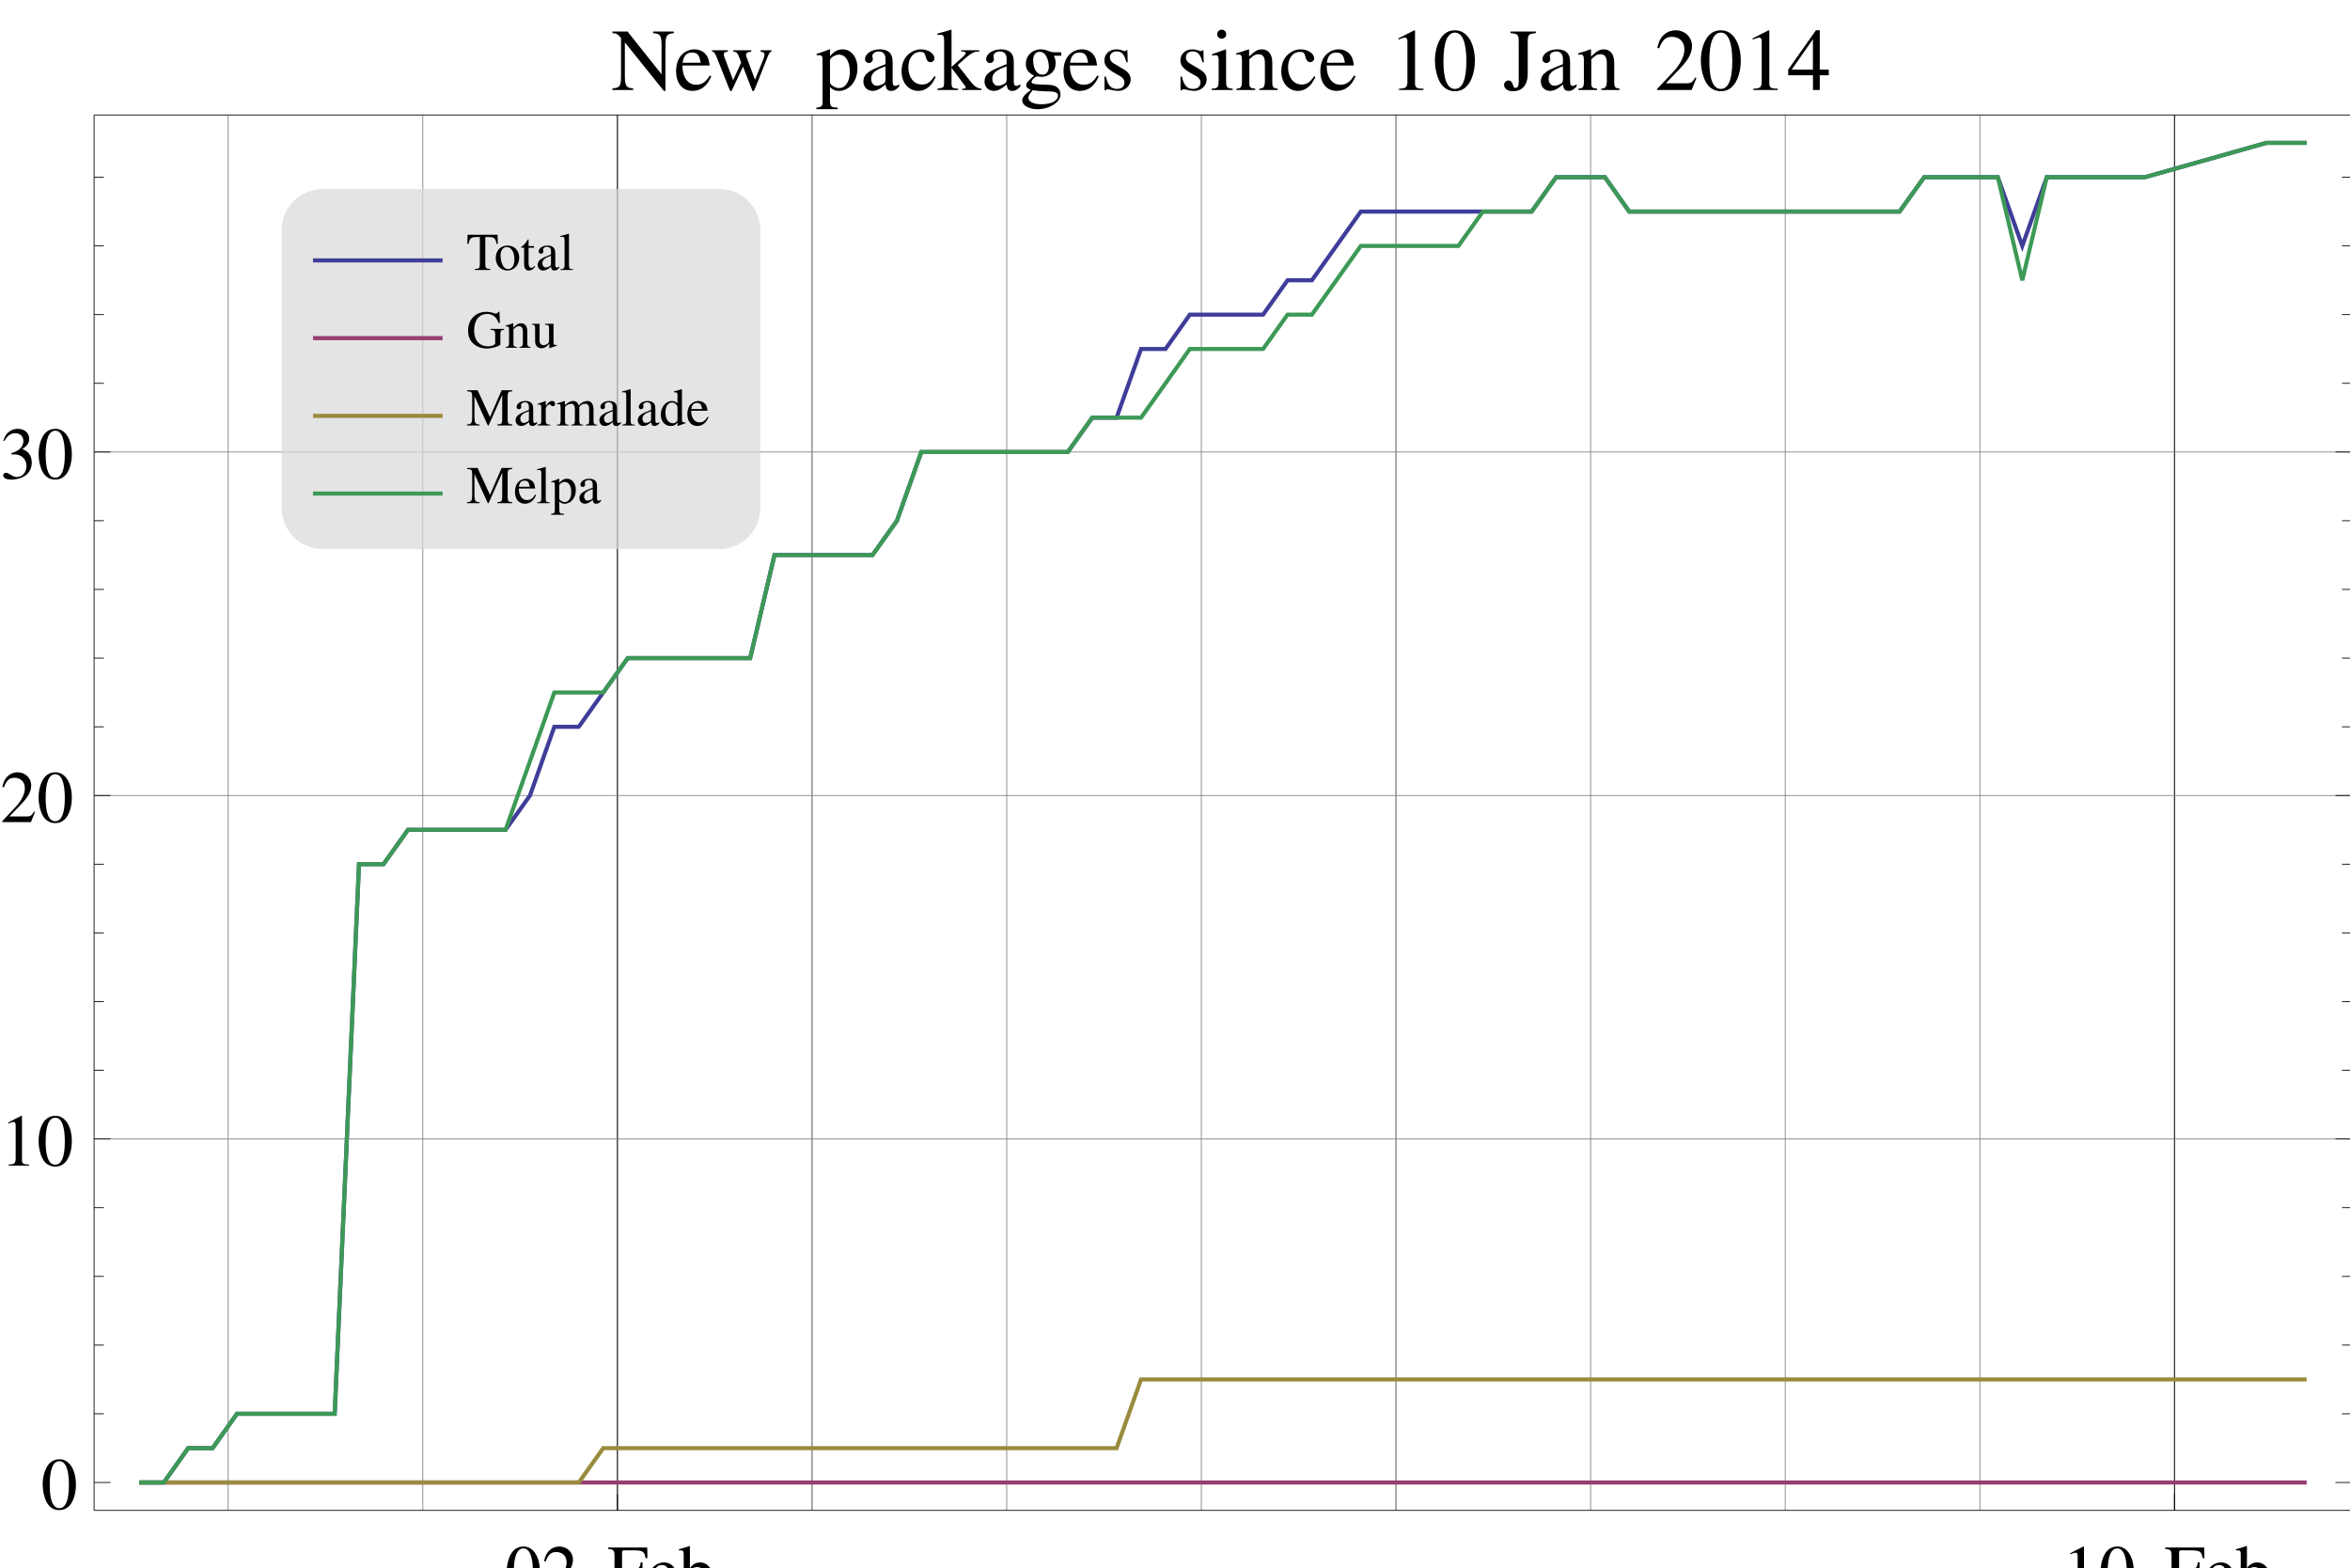
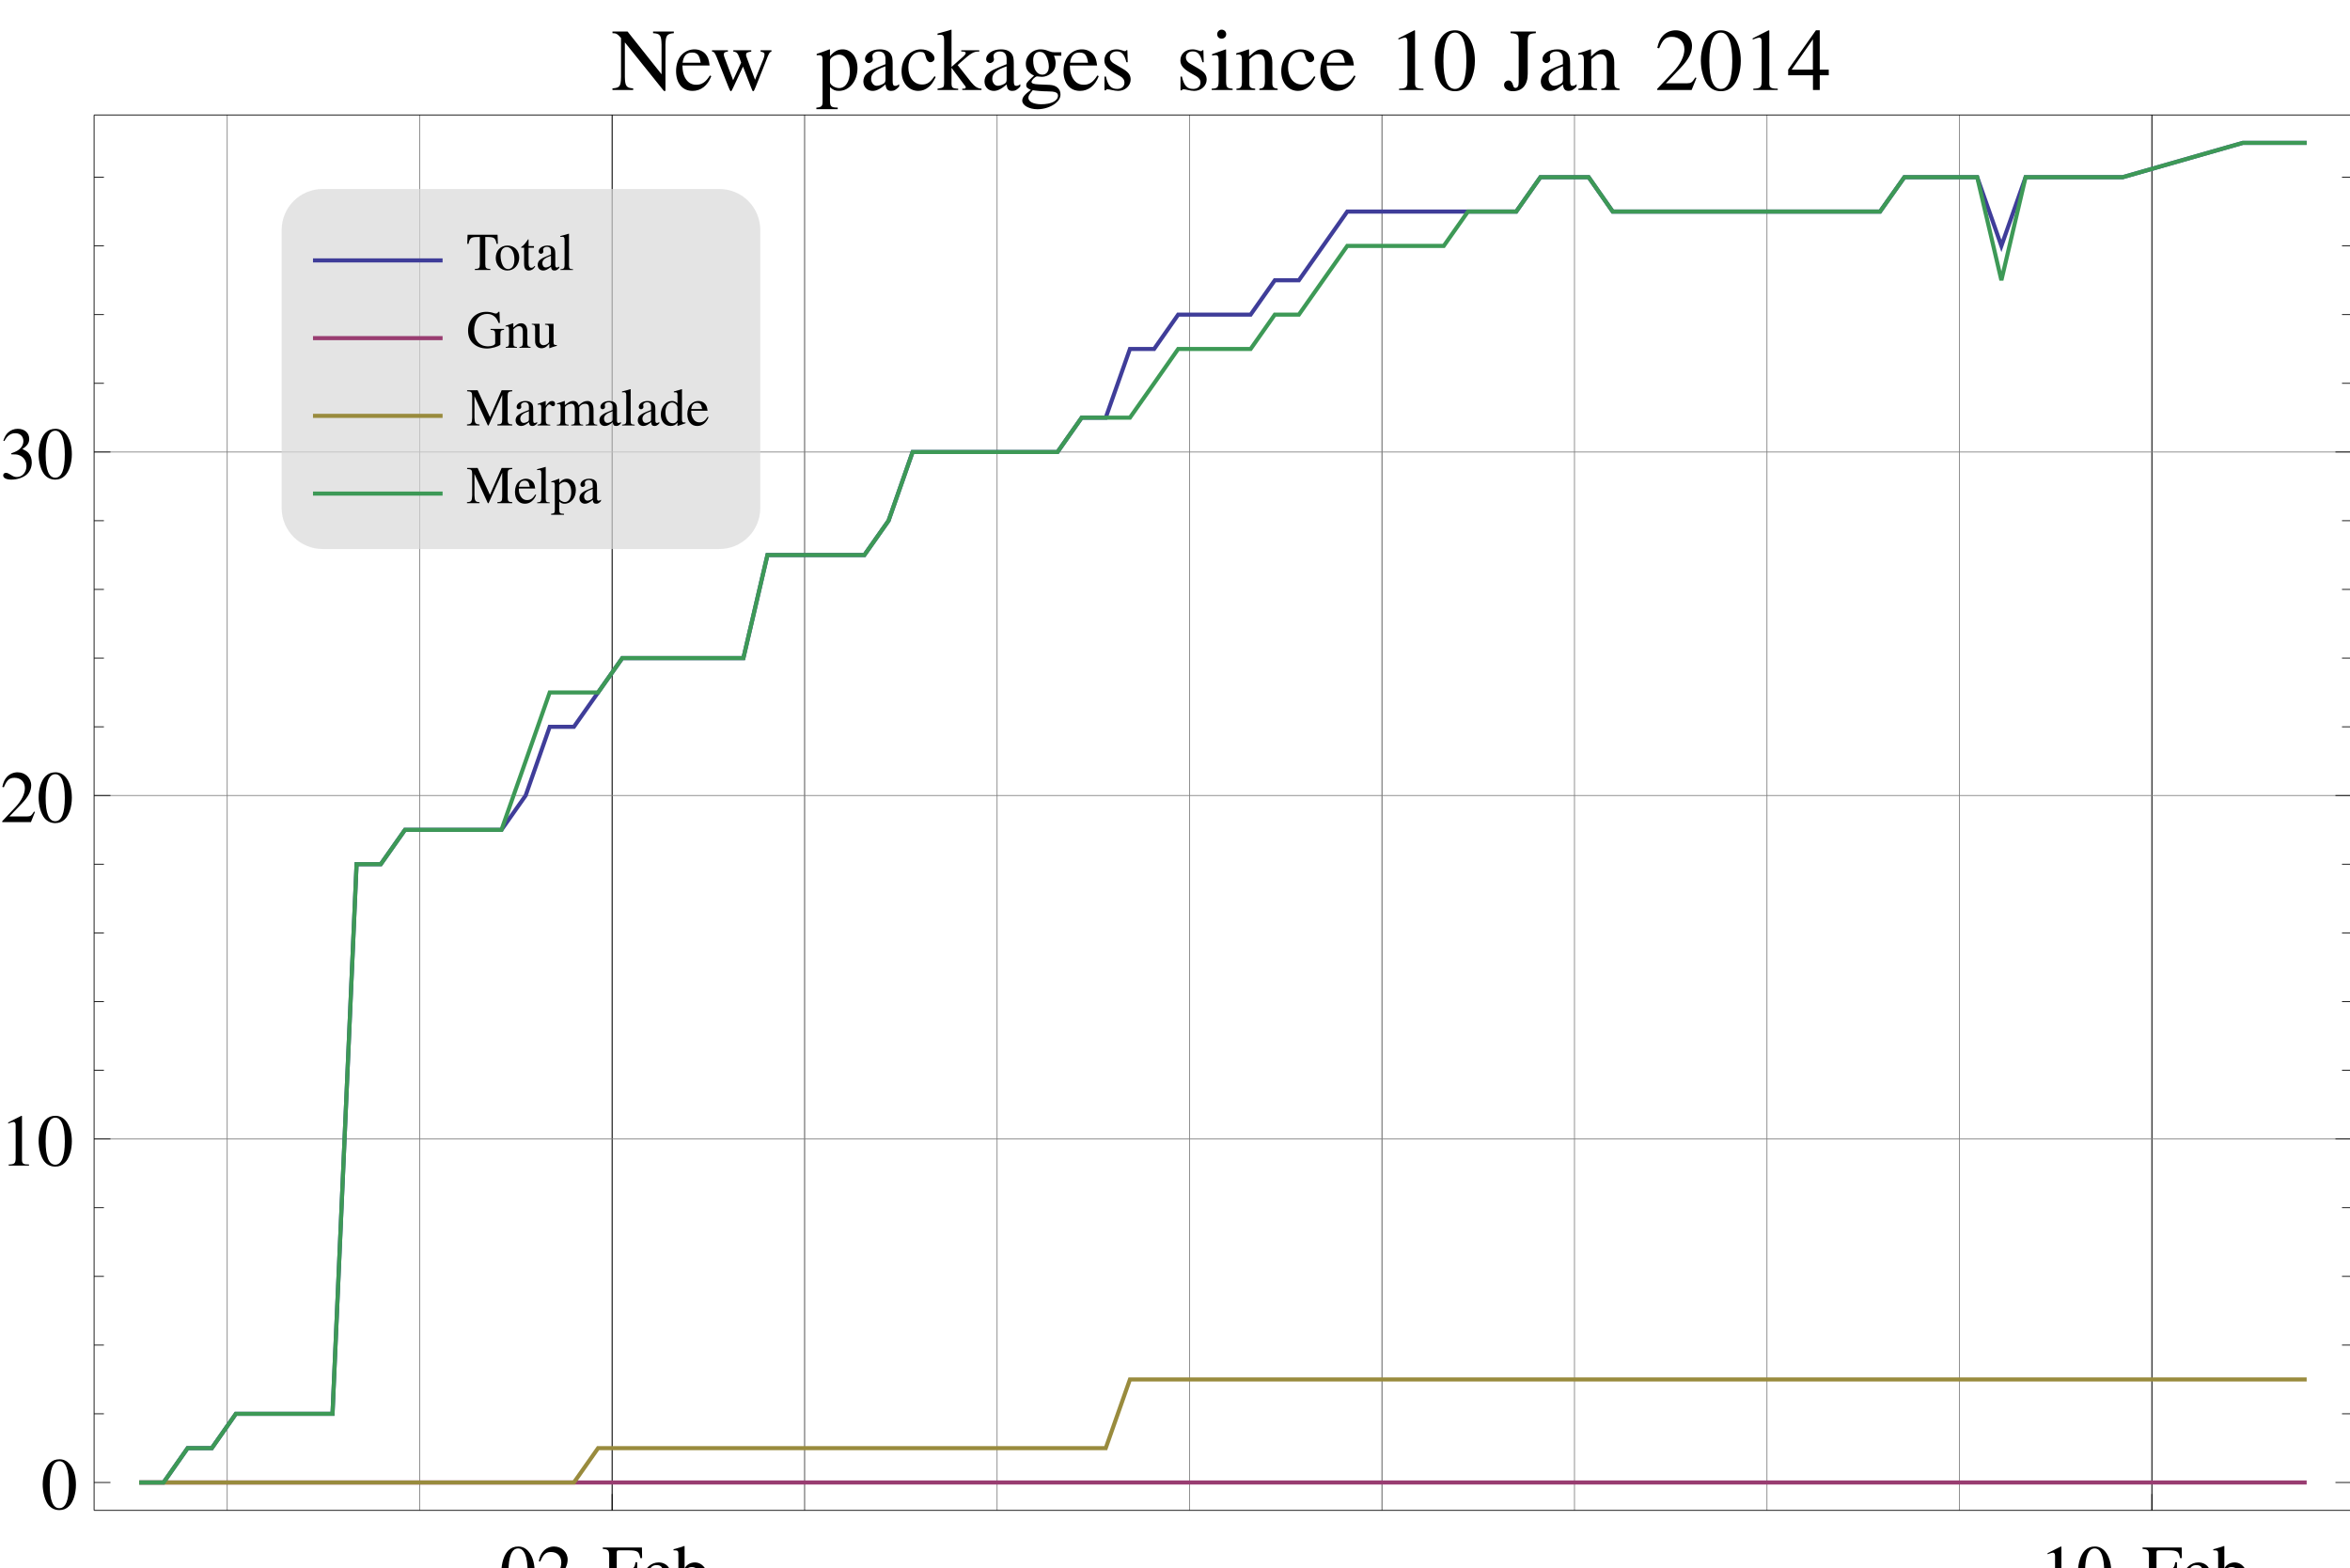
<svg xmlns="http://www.w3.org/2000/svg" version="1.1">
  <g transform="translate(-0, -0)">
    <g transform="matrix(1, 0, 0, 1, 0, 0)" clip-path="url(#cp1)">
      <clipPath id="cp1">
        <polygon points="23,28 23,370 575,370 575,28 " />
      </clipPath>
-       <polyline fill="none" stroke-opacity="1" stroke-width="0.2px" stroke="rgb(50.001%,50.001%,50.001%)" points="55.778,369.193 55.778,28.1 " />
+       <polyline fill="none" stroke-opacity="1" stroke-width="0.2px" stroke="rgb(50.001%,50.001%,50.001%)" points="55.537,369.193 55.537,28.1 " />
    </g>
    <g transform="matrix(1, 0, 0, 1, 0, 0)" clip-path="url(#cp2)">
      <clipPath id="cp2">
        <polygon points="23,28 23,370 575,370 575,28 " />
      </clipPath>
-       <polyline fill="none" stroke-opacity="1" stroke-width="0.2px" stroke="rgb(50.001%,50.001%,50.001%)" points="103.355,369.193 103.355,28.1 " />
+       <polyline fill="none" stroke-opacity="1" stroke-width="0.2px" stroke="rgb(50.001%,50.001%,50.001%)" points="102.586,369.193 102.586,28.1 " />
    </g>
    <g transform="matrix(1, 0, 0, 1, 0, 0)" clip-path="url(#cp3)">
      <clipPath id="cp3">
        <polygon points="23,28 23,370 575,370 575,28 " />
      </clipPath>
-       <polyline fill="none" stroke-opacity="1" stroke-width="0.2px" stroke="rgb(50.001%,50.001%,50.001%)" points="150.932,369.193 150.932,28.1 " />
+       <polyline fill="none" stroke-opacity="1" stroke-width="0.2px" stroke="rgb(50.001%,50.001%,50.001%)" points="149.635,369.193 149.635,28.1 " />
    </g>
    <g transform="matrix(1, 0, 0, 1, 0, 0)" clip-path="url(#cp4)">
      <clipPath id="cp4">
        <polygon points="23,28 23,370 575,370 575,28 " />
      </clipPath>
-       <polyline fill="none" stroke-opacity="1" stroke-width="0.2px" stroke="rgb(50.001%,50.001%,50.001%)" points="198.509,369.193 198.509,28.1 " />
+       <polyline fill="none" stroke-opacity="1" stroke-width="0.2px" stroke="rgb(50.001%,50.001%,50.001%)" points="196.684,369.193 196.684,28.1 " />
    </g>
    <g transform="matrix(1, 0, 0, 1, 0, 0)" clip-path="url(#cp5)">
      <clipPath id="cp5">
        <polygon points="23,28 23,370 575,370 575,28 " />
      </clipPath>
-       <polyline fill="none" stroke-opacity="1" stroke-width="0.2px" stroke="rgb(50.001%,50.001%,50.001%)" points="198.509,369.193 198.509,28.1 " />
+       <polyline fill="none" stroke-opacity="1" stroke-width="0.2px" stroke="rgb(50.001%,50.001%,50.001%)" points="196.684,369.193 196.684,28.1 " />
    </g>
    <g transform="matrix(1, 0, 0, 1, 0, 0)" clip-path="url(#cp6)">
      <clipPath id="cp6">
        <polygon points="23,28 23,370 575,370 575,28 " />
      </clipPath>
-       <polyline fill="none" stroke-opacity="1" stroke-width="0.2px" stroke="rgb(50.001%,50.001%,50.001%)" points="246.087,369.193 246.087,28.1 " />
+       <polyline fill="none" stroke-opacity="1" stroke-width="0.2px" stroke="rgb(50.001%,50.001%,50.001%)" points="243.733,369.193 243.733,28.1 " />
    </g>
    <g transform="matrix(1, 0, 0, 1, 0, 0)" clip-path="url(#cp7)">
      <clipPath id="cp7">
        <polygon points="23,28 23,370 575,370 575,28 " />
      </clipPath>
-       <polyline fill="none" stroke-opacity="1" stroke-width="0.2px" stroke="rgb(50.001%,50.001%,50.001%)" points="293.664,369.193 293.664,28.1 " />
+       <polyline fill="none" stroke-opacity="1" stroke-width="0.2px" stroke="rgb(50.001%,50.001%,50.001%)" points="290.782,369.193 290.782,28.1 " />
    </g>
    <g transform="matrix(1, 0, 0, 1, 0, 0)" clip-path="url(#cp8)">
      <clipPath id="cp8">
        <polygon points="23,28 23,370 575,370 575,28 " />
      </clipPath>
-       <polyline fill="none" stroke-opacity="1" stroke-width="0.2px" stroke="rgb(50.001%,50.001%,50.001%)" points="341.241,369.193 341.241,28.1 " />
+       <polyline fill="none" stroke-opacity="1" stroke-width="0.2px" stroke="rgb(50.001%,50.001%,50.001%)" points="337.831,369.193 337.831,28.1 " />
    </g>
    <g transform="matrix(1, 0, 0, 1, 0, 0)" clip-path="url(#cp9)">
      <clipPath id="cp9">
        <polygon points="23,28 23,370 575,370 575,28 " />
      </clipPath>
-       <polyline fill="none" stroke-opacity="1" stroke-width="0.2px" stroke="rgb(50.001%,50.001%,50.001%)" points="341.241,369.193 341.241,28.1 " />
+       <polyline fill="none" stroke-opacity="1" stroke-width="0.2px" stroke="rgb(50.001%,50.001%,50.001%)" points="337.831,369.193 337.831,28.1 " />
    </g>
    <g transform="matrix(1, 0, 0, 1, 0, 0)" clip-path="url(#cp10)">
      <clipPath id="cp10">
        <polygon points="23,28 23,370 575,370 575,28 " />
      </clipPath>
-       <polyline fill="none" stroke-opacity="1" stroke-width="0.2px" stroke="rgb(50.001%,50.001%,50.001%)" points="388.818,369.193 388.818,28.1 " />
+       <polyline fill="none" stroke-opacity="1" stroke-width="0.2px" stroke="rgb(50.001%,50.001%,50.001%)" points="384.88,369.193 384.88,28.1 " />
    </g>
    <g transform="matrix(1, 0, 0, 1, 0, 0)" clip-path="url(#cp11)">
      <clipPath id="cp11">
        <polygon points="23,28 23,370 575,370 575,28 " />
      </clipPath>
-       <polyline fill="none" stroke-opacity="1" stroke-width="0.2px" stroke="rgb(50.001%,50.001%,50.001%)" points="436.395,369.193 436.395,28.1 " />
+       <polyline fill="none" stroke-opacity="1" stroke-width="0.2px" stroke="rgb(50.001%,50.001%,50.001%)" points="431.929,369.193 431.929,28.1 " />
    </g>
    <g transform="matrix(1, 0, 0, 1, 0, 0)" clip-path="url(#cp12)">
      <clipPath id="cp12">
        <polygon points="23,28 23,370 575,370 575,28 " />
      </clipPath>
-       <polyline fill="none" stroke-opacity="1" stroke-width="0.2px" stroke="rgb(50.001%,50.001%,50.001%)" points="483.972,369.193 483.972,28.1 " />
+       <polyline fill="none" stroke-opacity="1" stroke-width="0.2px" stroke="rgb(50.001%,50.001%,50.001%)" points="478.978,369.193 478.978,28.1 " />
    </g>
    <g transform="matrix(1, 0, 0, 1, 0, 0)" clip-path="url(#cp13)">
      <clipPath id="cp13">
        <polygon points="23,28 23,370 575,370 575,28 " />
      </clipPath>
-       <polyline fill="none" stroke-opacity="1" stroke-width="0.2px" stroke="rgb(50.001%,50.001%,50.001%)" points="531.549,369.193 531.549,28.1 " />
+       <polyline fill="none" stroke-opacity="1" stroke-width="0.2px" stroke="rgb(50.001%,50.001%,50.001%)" points="526.027,369.193 526.027,28.1 " />
    </g>
    <g transform="matrix(1, 0, 0, 1, 0, 0)" clip-path="url(#cp14)">
      <clipPath id="cp14">
        <polygon points="23,28 23,370 575,370 575,28 " />
      </clipPath>
-       <polyline fill="none" stroke-opacity="1" stroke-width="0.2px" stroke="rgb(0%,0%,0%)" points="150.932,369.193 150.932,28.1 " />
+       <polyline fill="none" stroke-opacity="1" stroke-width="0.2px" stroke="rgb(0%,0%,0%)" points="149.635,369.193 149.635,28.1 " />
    </g>
    <g transform="matrix(1, 0, 0, 1, 0, 0)" clip-path="url(#cp15)">
      <clipPath id="cp15">
        <polygon points="23,28 23,370 575,370 575,28 " />
      </clipPath>
-       <polyline fill="none" stroke-opacity="1" stroke-width="0.2px" stroke="rgb(0%,0%,0%)" points="531.549,369.193 531.549,28.1 " />
+       <polyline fill="none" stroke-opacity="1" stroke-width="0.2px" stroke="rgb(0%,0%,0%)" points="526.027,369.193 526.027,28.1 " />
    </g>
    <g transform="matrix(1, 0, 0, 1, 0, 0)" clip-path="url(#cp16)">
      <clipPath id="cp16">
        <polygon points="23,28 23,370 575,370 575,28 " />
      </clipPath>
      <polyline fill="none" stroke-opacity="1" stroke-width="0.2px" stroke="rgb(50.001%,50.001%,50.001%)" points="23,278.41 574.9,278.41 " />
    </g>
    <g transform="matrix(1, 0, 0, 1, 0, 0)" clip-path="url(#cp17)">
      <clipPath id="cp17">
        <polygon points="23,28 23,370 575,370 575,28 " />
      </clipPath>
      <polyline fill="none" stroke-opacity="1" stroke-width="0.2px" stroke="rgb(50.001%,50.001%,50.001%)" points="23,194.448 574.9,194.448 " />
    </g>
    <g transform="matrix(1, 0, 0, 1, 0, 0)" clip-path="url(#cp18)">
      <clipPath id="cp18">
        <polygon points="23,28 23,370 575,370 575,28 " />
      </clipPath>
      <polyline fill="none" stroke-opacity="1" stroke-width="0.2px" stroke="rgb(50.001%,50.001%,50.001%)" points="23,110.487 574.9,110.487 " />
    </g>
    <g transform="matrix(1, 0, 0, 1, 0, 0)" clip-path="url(#cp19)">
      <clipPath id="cp19">
        <polygon points="23,28 23,370 575,370 575,28 " />
      </clipPath>
-       <polyline fill="none" stroke-opacity="1" stroke-width="1px" stroke="rgb(24.72%,23.999%,60%)" points="34.038,362.371 40.051,362.371 45.998,353.975 51.978,353.975 57.926,345.579 63.906,345.579 69.886,345.579 75.833,345.579 81.813,345.579 87.76,211.241 93.741,211.241 99.721,202.845 105.668,202.845 111.648,202.845 117.628,202.845 123.575,202.845 129.556,194.448 135.503,177.656 141.483,177.656 147.463,169.26 153.443,160.864 159.424,160.864 165.47,160.864 171.417,160.864 177.397,160.864 183.377,160.864 189.324,135.675 195.371,135.675 201.351,135.675 207.298,135.675 213.278,135.675 219.258,127.279 225.205,110.487 231.186,110.487 237.133,110.487 243.113,110.487 249.093,110.487 255.04,110.487 261.02,110.487 267.001,102.091 272.948,102.091 278.928,85.299 284.908,85.299 290.855,76.903 296.835,76.903 302.783,76.903 308.763,76.903 314.743,68.506 320.69,68.506 326.67,60.11 332.65,51.714 338.598,51.714 344.578,51.714 350.525,51.714 356.505,51.714 362.485,51.714 368.432,51.714 374.413,51.714 380.393,43.318 386.34,43.318 392.32,43.318 398.267,51.714 404.247,51.714 410.228,51.714 416.175,51.714 422.221,51.714 428.267,51.714 434.28,51.714 440.327,51.714 446.307,51.714 452.353,51.714 458.333,51.714 464.347,51.714 470.36,43.318 476.373,43.318 482.386,43.318 488.366,43.318 494.347,60.11 500.327,43.318 506.307,43.318 512.32,43.318 518.333,43.318 524.314,43.318 554.016,34.922 557.816,34.922 563.862,34.922 " />
-       <polyline fill="none" stroke-opacity="1" stroke-width="1px" stroke="rgb(60%,23.999%,44.289%)" points="34.038,362.371 40.051,362.371 45.998,362.371 51.978,362.371 57.926,362.371 63.906,362.371 69.886,362.371 75.833,362.371 81.813,362.371 87.76,362.371 93.741,362.371 99.721,362.371 105.668,362.371 111.648,362.371 117.628,362.371 123.575,362.371 129.556,362.371 135.503,362.371 141.483,362.371 147.463,362.371 153.443,362.371 159.424,362.371 165.47,362.371 171.417,362.371 177.397,362.371 183.377,362.371 189.324,362.371 195.371,362.371 201.351,362.371 207.298,362.371 213.278,362.371 219.258,362.371 225.205,362.371 231.186,362.371 237.133,362.371 243.113,362.371 249.093,362.371 255.04,362.371 261.02,362.371 267.001,362.371 272.948,362.371 278.928,362.371 284.908,362.371 290.855,362.371 296.835,362.371 302.783,362.371 308.763,362.371 314.743,362.371 320.69,362.371 326.67,362.371 332.65,362.371 338.598,362.371 344.578,362.371 350.525,362.371 356.505,362.371 362.485,362.371 368.432,362.371 374.413,362.371 380.393,362.371 386.34,362.371 392.32,362.371 398.267,362.371 404.247,362.371 410.228,362.371 416.175,362.371 422.221,362.371 428.267,362.371 434.28,362.371 440.327,362.371 446.307,362.371 452.353,362.371 458.333,362.371 464.347,362.371 470.36,362.371 476.373,362.371 482.386,362.371 488.366,362.371 494.347,362.371 500.327,362.371 506.307,362.371 512.32,362.371 518.333,362.371 524.314,362.371 554.016,362.371 557.816,362.371 563.862,362.371 " />
-       <polyline fill="none" stroke-opacity="1" stroke-width="1px" stroke="rgb(60%,54.702%,23.999%)" points="34.038,362.371 40.051,362.371 45.998,362.371 51.978,362.371 57.926,362.371 63.906,362.371 69.886,362.371 75.833,362.371 81.813,362.371 87.76,362.371 93.741,362.371 99.721,362.371 105.668,362.371 111.648,362.371 117.628,362.371 123.575,362.371 129.556,362.371 135.503,362.371 141.483,362.371 147.463,353.975 153.443,353.975 159.424,353.975 165.47,353.975 171.417,353.975 177.397,353.975 183.377,353.975 189.324,353.975 195.371,353.975 201.351,353.975 207.298,353.975 213.278,353.975 219.258,353.975 225.205,353.975 231.186,353.975 237.133,353.975 243.113,353.975 249.093,353.975 255.04,353.975 261.02,353.975 267.001,353.975 272.948,353.975 278.928,337.183 284.908,337.183 290.855,337.183 296.835,337.183 302.783,337.183 308.763,337.183 314.743,337.183 320.69,337.183 326.67,337.183 332.65,337.183 338.598,337.183 344.578,337.183 350.525,337.183 356.505,337.183 362.485,337.183 368.432,337.183 374.413,337.183 380.393,337.183 386.34,337.183 392.32,337.183 398.267,337.183 404.247,337.183 410.228,337.183 416.175,337.183 422.221,337.183 428.267,337.183 434.28,337.183 440.327,337.183 446.307,337.183 452.353,337.183 458.333,337.183 464.347,337.183 470.36,337.183 476.373,337.183 482.386,337.183 488.366,337.183 494.347,337.183 500.327,337.183 506.307,337.183 512.32,337.183 518.333,337.183 524.314,337.183 554.016,337.183 557.816,337.183 563.862,337.183 " />
-       <polyline fill="none" stroke-opacity="1" stroke-width="1px" stroke="rgb(23.999%,60%,33.692%)" points="34.038,362.371 40.051,362.371 45.998,353.975 51.978,353.975 57.926,345.579 63.906,345.579 69.886,345.579 75.833,345.579 81.813,345.579 87.76,211.241 93.741,211.241 99.721,202.845 105.668,202.845 111.648,202.845 117.628,202.845 123.575,202.845 129.556,186.052 135.503,169.26 141.483,169.26 147.463,169.26 153.443,160.864 159.424,160.864 165.47,160.864 171.417,160.864 177.397,160.864 183.377,160.864 189.324,135.675 195.371,135.675 201.351,135.675 207.298,135.675 213.278,135.675 219.258,127.279 225.205,110.487 231.186,110.487 237.133,110.487 243.113,110.487 249.093,110.487 255.04,110.487 261.02,110.487 267.001,102.091 272.948,102.091 278.928,102.091 284.908,93.695 290.855,85.299 296.835,85.299 302.783,85.299 308.763,85.299 314.743,76.903 320.69,76.903 326.67,68.506 332.65,60.11 338.598,60.11 344.578,60.11 350.525,60.11 356.505,60.11 362.485,51.714 368.432,51.714 374.413,51.714 380.393,43.318 386.34,43.318 392.32,43.318 398.267,51.714 404.247,51.714 410.228,51.714 416.175,51.714 422.221,51.714 428.267,51.714 434.28,51.714 440.327,51.714 446.307,51.714 452.353,51.714 458.333,51.714 464.347,51.714 470.36,43.318 476.373,43.318 482.386,43.318 488.366,43.318 494.347,68.506 500.327,43.318 506.307,43.318 512.32,43.318 518.333,43.318 524.314,43.318 554.016,34.922 557.816,34.922 563.862,34.922 " />
+       <polyline fill="none" stroke-opacity="1" stroke-width="1px" stroke="rgb(24.72%,23.999%,60%)" points="34.038,362.371 39.984,362.371 45.866,353.975 51.779,353.975 57.66,345.579 63.574,345.579 69.488,345.579 75.369,345.579 81.283,345.579 87.164,211.241 93.078,211.241 98.992,202.845 104.873,202.845 110.787,202.845 116.7,202.845 122.582,202.845 128.495,194.448 134.377,177.656 140.29,177.656 146.204,169.26 152.118,160.864 158.032,160.864 164.011,160.864 169.892,160.864 175.806,160.864 181.72,160.864 187.601,135.675 193.58,135.675 199.494,135.675 205.375,135.675 211.289,135.675 217.202,127.279 223.083,110.487 228.997,110.487 234.878,110.487 240.792,110.487 246.706,110.487 252.587,110.487 258.501,110.487 264.415,102.091 270.296,102.091 276.21,85.299 282.123,85.299 288.005,76.903 293.918,76.903 299.799,76.903 305.713,76.903 311.627,68.506 317.508,68.506 323.422,60.11 329.336,51.714 335.217,51.714 341.131,51.714 347.012,51.714 352.926,51.714 358.839,51.714 364.721,51.714 370.634,51.714 376.548,43.318 382.429,43.318 388.343,43.318 394.224,51.714 400.138,51.714 406.052,51.714 411.933,51.714 417.912,51.714 423.891,51.714 429.838,51.714 435.817,51.714 441.731,51.714 447.71,51.714 453.624,51.714 459.57,51.714 465.517,43.318 471.463,43.318 477.409,43.318 483.323,43.318 489.237,60.11 495.151,43.318 501.065,43.318 507.011,43.318 512.958,43.318 518.871,43.318 548.244,34.922 552.002,34.922 557.981,34.922 563.862,34.922 " />
+       <polyline fill="none" stroke-opacity="1" stroke-width="1px" stroke="rgb(60%,23.999%,44.289%)" points="34.038,362.371 39.984,362.371 45.866,362.371 51.779,362.371 57.66,362.371 63.574,362.371 69.488,362.371 75.369,362.371 81.283,362.371 87.164,362.371 93.078,362.371 98.992,362.371 104.873,362.371 110.787,362.371 116.7,362.371 122.582,362.371 128.495,362.371 134.377,362.371 140.29,362.371 146.204,362.371 152.118,362.371 158.032,362.371 164.011,362.371 169.892,362.371 175.806,362.371 181.72,362.371 187.601,362.371 193.58,362.371 199.494,362.371 205.375,362.371 211.289,362.371 217.202,362.371 223.083,362.371 228.997,362.371 234.878,362.371 240.792,362.371 246.706,362.371 252.587,362.371 258.501,362.371 264.415,362.371 270.296,362.371 276.21,362.371 282.123,362.371 288.005,362.371 293.918,362.371 299.799,362.371 305.713,362.371 311.627,362.371 317.508,362.371 323.422,362.371 329.336,362.371 335.217,362.371 341.131,362.371 347.012,362.371 352.926,362.371 358.839,362.371 364.721,362.371 370.634,362.371 376.548,362.371 382.429,362.371 388.343,362.371 394.224,362.371 400.138,362.371 406.052,362.371 411.933,362.371 417.912,362.371 423.891,362.371 429.838,362.371 435.817,362.371 441.731,362.371 447.71,362.371 453.624,362.371 459.57,362.371 465.517,362.371 471.463,362.371 477.409,362.371 483.323,362.371 489.237,362.371 495.151,362.371 501.065,362.371 507.011,362.371 512.958,362.371 518.871,362.371 548.244,362.371 552.002,362.371 557.981,362.371 563.862,362.371 " />
+       <polyline fill="none" stroke-opacity="1" stroke-width="1px" stroke="rgb(60%,54.702%,23.999%)" points="34.038,362.371 39.984,362.371 45.866,362.371 51.779,362.371 57.66,362.371 63.574,362.371 69.488,362.371 75.369,362.371 81.283,362.371 87.164,362.371 93.078,362.371 98.992,362.371 104.873,362.371 110.787,362.371 116.7,362.371 122.582,362.371 128.495,362.371 134.377,362.371 140.29,362.371 146.204,353.975 152.118,353.975 158.032,353.975 164.011,353.975 169.892,353.975 175.806,353.975 181.72,353.975 187.601,353.975 193.58,353.975 199.494,353.975 205.375,353.975 211.289,353.975 217.202,353.975 223.083,353.975 228.997,353.975 234.878,353.975 240.792,353.975 246.706,353.975 252.587,353.975 258.501,353.975 264.415,353.975 270.296,353.975 276.21,337.183 282.123,337.183 288.005,337.183 293.918,337.183 299.799,337.183 305.713,337.183 311.627,337.183 317.508,337.183 323.422,337.183 329.336,337.183 335.217,337.183 341.131,337.183 347.012,337.183 352.926,337.183 358.839,337.183 364.721,337.183 370.634,337.183 376.548,337.183 382.429,337.183 388.343,337.183 394.224,337.183 400.138,337.183 406.052,337.183 411.933,337.183 417.912,337.183 423.891,337.183 429.838,337.183 435.817,337.183 441.731,337.183 447.71,337.183 453.624,337.183 459.57,337.183 465.517,337.183 471.463,337.183 477.409,337.183 483.323,337.183 489.237,337.183 495.151,337.183 501.065,337.183 507.011,337.183 512.958,337.183 518.871,337.183 548.244,337.183 552.002,337.183 557.981,337.183 563.862,337.183 " />
+       <polyline fill="none" stroke-opacity="1" stroke-width="1px" stroke="rgb(23.999%,60%,33.692%)" points="34.038,362.371 39.984,362.371 45.866,353.975 51.779,353.975 57.66,345.579 63.574,345.579 69.488,345.579 75.369,345.579 81.283,345.579 87.164,211.241 93.078,211.241 98.992,202.845 104.873,202.845 110.787,202.845 116.7,202.845 122.582,202.845 128.495,186.052 134.377,169.26 140.29,169.26 146.204,169.26 152.118,160.864 158.032,160.864 164.011,160.864 169.892,160.864 175.806,160.864 181.72,160.864 187.601,135.675 193.58,135.675 199.494,135.675 205.375,135.675 211.289,135.675 217.202,127.279 223.083,110.487 228.997,110.487 234.878,110.487 240.792,110.487 246.706,110.487 252.587,110.487 258.501,110.487 264.415,102.091 270.296,102.091 276.21,102.091 282.123,93.695 288.005,85.299 293.918,85.299 299.799,85.299 305.713,85.299 311.627,76.903 317.508,76.903 323.422,68.506 329.336,60.11 335.217,60.11 341.131,60.11 347.012,60.11 352.926,60.11 358.839,51.714 364.721,51.714 370.634,51.714 376.548,43.318 382.429,43.318 388.343,43.318 394.224,51.714 400.138,51.714 406.052,51.714 411.933,51.714 417.912,51.714 423.891,51.714 429.838,51.714 435.817,51.714 441.731,51.714 447.71,51.714 453.624,51.714 459.57,51.714 465.517,43.318 471.463,43.318 477.409,43.318 483.323,43.318 489.237,68.506 495.151,43.318 501.065,43.318 507.011,43.318 512.958,43.318 518.871,43.318 548.244,34.922 552.002,34.922 557.981,34.922 563.862,34.922 " />
    </g>
    <g transform="matrix(1, 0, 0, 1, 0, 0)" clip-path="url(#cp20)">
      <clipPath id="cp20">
        <polygon points="0,0 0,396 576,396 576,0 " />
      </clipPath>
      <polyline fill="none" stroke-opacity="1" stroke-width="0.2px" stroke="rgb(0%,0%,0%)" points="574.9,369.193 23,369.193 " />
      <polyline fill="none" stroke-opacity="1" stroke-width="0.2px" stroke="rgb(0%,0%,0%)" points="23,369.193 23,28.1 " />
      <polyline fill="none" stroke-opacity="1" stroke-width="0.2px" stroke="rgb(0%,0%,0%)" points="23,28.1 574.9,28.1 " />
      <polyline fill="none" stroke-opacity="1" stroke-width="0.2px" stroke="rgb(0%,0%,0%)" points="574.9,28.1 574.9,369.193 " />
-       <polyline fill="none" stroke-opacity="1" stroke-width="0.2px" stroke="rgb(0%,0%,0%)" points="150.932,369.193 150.932,365.193 " />
-     </g>
-     <g transform="matrix(1, 0, 0, 1, 123.4323, 372.193)" clip-path="url(#cp21)">
+       <polyline fill="none" stroke-opacity="1" stroke-width="0.2px" stroke="rgb(0%,0%,0%)" points="149.635,369.193 149.635,365.193 " />
+     </g>
+     <g transform="matrix(1, 0, 0, 1, 122.1348, 372.193)" clip-path="url(#cp21)">
      <clipPath id="cp21">
-         <polygon points="-1.432,-1.193 -1.432,23.807 56.568,23.807 56.568,-1.193 " />
+         <polygon points="-1.135,-1.193 -1.135,23.807 56.865,23.807 56.865,-1.193 " />
      </clipPath>
      <text x="0" y="18" font-family="Times" font-size="18px" fill="rgb(0%,0%,0%)">02</text>
      <text x="25" y="18" font-family="Times" font-size="18px" fill="rgb(0%,0%,0%)">Feb</text>
    </g>
    <g transform="matrix(1, 0, 0, 1, 0, 0)" clip-path="url(#cp22)">
      <clipPath id="cp22">
        <polygon points="0,0 0,396 576,396 576,0 " />
      </clipPath>
-       <polyline fill="none" stroke-opacity="1" stroke-width="0.2px" stroke="rgb(0%,0%,0%)" points="531.549,369.193 531.549,365.193 " />
-     </g>
-     <g transform="matrix(1, 0, 0, 1, 504.0492, 372.193)" clip-path="url(#cp23)">
+       <polyline fill="none" stroke-opacity="1" stroke-width="0.2px" stroke="rgb(0%,0%,0%)" points="526.027,369.193 526.027,365.193 " />
+     </g>
+     <g transform="matrix(1, 0, 0, 1, 498.5268, 372.193)" clip-path="url(#cp23)">
      <clipPath id="cp23">
-         <polygon points="-1.049,-1.193 -1.049,23.807 56.951,23.807 56.951,-1.193 " />
+         <polygon points="-1.527,-1.193 -1.527,23.807 56.473,23.807 56.473,-1.193 " />
      </clipPath>
      <text x="0" y="18" font-family="Times" font-size="18px" fill="rgb(0%,0%,0%)">10</text>
      <text x="25" y="18" font-family="Times" font-size="18px" fill="rgb(0%,0%,0%)">Feb</text>
    </g>
    <g transform="matrix(1, 0, 0, 1, 0, 0)" clip-path="url(#cp24)">
      <clipPath id="cp24">
        <polygon points="0,0 0,396 576,396 576,0 " />
      </clipPath>
      <polyline fill="none" stroke-opacity="1" stroke-width="0.2px" stroke="rgb(0%,0%,0%)" points="23,362.371 27,362.371 " />
    </g>
    <g transform="matrix(1, 0, 0, 1, 10, 350.8711)" clip-path="url(#cp25)">
      <clipPath id="cp25">
        <polygon points="-1,-1.871 -1,24.129 11,24.129 11,-1.871 " />
      </clipPath>
      <text x="0" y="18" font-family="Times" font-size="18px" fill="rgb(0%,0%,0%)">0</text>
    </g>
    <g transform="matrix(1, 0, 0, 1, 0, 0)" clip-path="url(#cp26)">
      <clipPath id="cp26">
        <polygon points="0,0 0,396 576,396 576,0 " />
      </clipPath>
      <polyline fill="none" stroke-opacity="1" stroke-width="0.2px" stroke="rgb(0%,0%,0%)" points="23,345.579 25.4,345.579 " />
    </g>
    <g transform="matrix(1, 0, 0, 1, 0, 0)" clip-path="url(#cp27)">
      <clipPath id="cp27">
        <polygon points="0,0 0,396 576,396 576,0 " />
      </clipPath>
      <polyline fill="none" stroke-opacity="1" stroke-width="0.2px" stroke="rgb(0%,0%,0%)" points="23,328.787 25.4,328.787 " />
    </g>
    <g transform="matrix(1, 0, 0, 1, 0, 0)" clip-path="url(#cp28)">
      <clipPath id="cp28">
        <polygon points="0,0 0,396 576,396 576,0 " />
      </clipPath>
      <polyline fill="none" stroke-opacity="1" stroke-width="0.2px" stroke="rgb(0%,0%,0%)" points="23,311.994 25.4,311.994 " />
    </g>
    <g transform="matrix(1, 0, 0, 1, 0, 0)" clip-path="url(#cp29)">
      <clipPath id="cp29">
        <polygon points="0,0 0,396 576,396 576,0 " />
      </clipPath>
      <polyline fill="none" stroke-opacity="1" stroke-width="0.2px" stroke="rgb(0%,0%,0%)" points="23,295.202 25.4,295.202 " />
    </g>
    <g transform="matrix(1, 0, 0, 1, 0, 0)" clip-path="url(#cp30)">
      <clipPath id="cp30">
        <polygon points="0,0 0,396 576,396 576,0 " />
      </clipPath>
      <polyline fill="none" stroke-opacity="1" stroke-width="0.2px" stroke="rgb(0%,0%,0%)" points="23,278.41 27,278.41 " />
    </g>
    <g transform="matrix(1, 0, 0, 1, 0, 266.9098)" clip-path="url(#cp31)">
      <clipPath id="cp31">
        <polygon points="0,-1.91 0,24.09 21,24.09 21,-1.91 " />
      </clipPath>
      <text x="0" y="18" font-family="Times" font-size="18px" fill="rgb(0%,0%,0%)">10</text>
    </g>
    <g transform="matrix(1, 0, 0, 1, 0, 0)" clip-path="url(#cp32)">
      <clipPath id="cp32">
        <polygon points="0,0 0,396 576,396 576,0 " />
      </clipPath>
      <polyline fill="none" stroke-opacity="1" stroke-width="0.2px" stroke="rgb(0%,0%,0%)" points="23,261.617 25.4,261.617 " />
    </g>
    <g transform="matrix(1, 0, 0, 1, 0, 0)" clip-path="url(#cp33)">
      <clipPath id="cp33">
        <polygon points="0,0 0,396 576,396 576,0 " />
      </clipPath>
      <polyline fill="none" stroke-opacity="1" stroke-width="0.2px" stroke="rgb(0%,0%,0%)" points="23,244.825 25.4,244.825 " />
    </g>
    <g transform="matrix(1, 0, 0, 1, 0, 0)" clip-path="url(#cp34)">
      <clipPath id="cp34">
        <polygon points="0,0 0,396 576,396 576,0 " />
      </clipPath>
      <polyline fill="none" stroke-opacity="1" stroke-width="0.2px" stroke="rgb(0%,0%,0%)" points="23,228.033 25.4,228.033 " />
    </g>
    <g transform="matrix(1, 0, 0, 1, 0, 0)" clip-path="url(#cp35)">
      <clipPath id="cp35">
        <polygon points="0,0 0,396 576,396 576,0 " />
      </clipPath>
      <polyline fill="none" stroke-opacity="1" stroke-width="0.2px" stroke="rgb(0%,0%,0%)" points="23,211.241 25.4,211.241 " />
    </g>
    <g transform="matrix(1, 0, 0, 1, 0, 0)" clip-path="url(#cp36)">
      <clipPath id="cp36">
        <polygon points="0,0 0,396 576,396 576,0 " />
      </clipPath>
      <polyline fill="none" stroke-opacity="1" stroke-width="0.2px" stroke="rgb(0%,0%,0%)" points="23,194.448 27,194.448 " />
    </g>
    <g transform="matrix(1, 0, 0, 1, 0, 182.9484)" clip-path="url(#cp37)">
      <clipPath id="cp37">
        <polygon points="0,-1.948 0,24.052 21,24.052 21,-1.948 " />
      </clipPath>
      <text x="0" y="18" font-family="Times" font-size="18px" fill="rgb(0%,0%,0%)">20</text>
    </g>
    <g transform="matrix(1, 0, 0, 1, 0, 0)" clip-path="url(#cp38)">
      <clipPath id="cp38">
        <polygon points="0,0 0,396 576,396 576,0 " />
      </clipPath>
      <polyline fill="none" stroke-opacity="1" stroke-width="0.2px" stroke="rgb(0%,0%,0%)" points="23,177.656 25.4,177.656 " />
    </g>
    <g transform="matrix(1, 0, 0, 1, 0, 0)" clip-path="url(#cp39)">
      <clipPath id="cp39">
        <polygon points="0,0 0,396 576,396 576,0 " />
      </clipPath>
      <polyline fill="none" stroke-opacity="1" stroke-width="0.2px" stroke="rgb(0%,0%,0%)" points="23,160.864 25.4,160.864 " />
    </g>
    <g transform="matrix(1, 0, 0, 1, 0, 0)" clip-path="url(#cp40)">
      <clipPath id="cp40">
        <polygon points="0,0 0,396 576,396 576,0 " />
      </clipPath>
      <polyline fill="none" stroke-opacity="1" stroke-width="0.2px" stroke="rgb(0%,0%,0%)" points="23,144.072 25.4,144.072 " />
    </g>
    <g transform="matrix(1, 0, 0, 1, 0, 0)" clip-path="url(#cp41)">
      <clipPath id="cp41">
        <polygon points="0,0 0,396 576,396 576,0 " />
      </clipPath>
      <polyline fill="none" stroke-opacity="1" stroke-width="0.2px" stroke="rgb(0%,0%,0%)" points="23,127.279 25.4,127.279 " />
    </g>
    <g transform="matrix(1, 0, 0, 1, 0, 0)" clip-path="url(#cp42)">
      <clipPath id="cp42">
        <polygon points="0,0 0,396 576,396 576,0 " />
      </clipPath>
      <polyline fill="none" stroke-opacity="1" stroke-width="0.2px" stroke="rgb(0%,0%,0%)" points="23,110.487 27,110.487 " />
    </g>
    <g transform="matrix(1, 0, 0, 1, 0, 98.98707)" clip-path="url(#cp43)">
      <clipPath id="cp43">
        <polygon points="0,-1.987 0,24.013 21,24.013 21,-1.987 " />
      </clipPath>
      <text x="0" y="18" font-family="Times" font-size="18px" fill="rgb(0%,0%,0%)">30</text>
    </g>
    <g transform="matrix(1, 0, 0, 1, 0, 0)" clip-path="url(#cp44)">
      <clipPath id="cp44">
        <polygon points="0,0 0,396 576,396 576,0 " />
      </clipPath>
      <polyline fill="none" stroke-opacity="1" stroke-width="0.2px" stroke="rgb(0%,0%,0%)" points="23,93.695 25.4,93.695 " />
    </g>
    <g transform="matrix(1, 0, 0, 1, 0, 0)" clip-path="url(#cp45)">
      <clipPath id="cp45">
        <polygon points="0,0 0,396 576,396 576,0 " />
      </clipPath>
      <polyline fill="none" stroke-opacity="1" stroke-width="0.2px" stroke="rgb(0%,0%,0%)" points="23,76.903 25.4,76.903 " />
    </g>
    <g transform="matrix(1, 0, 0, 1, 0, 0)" clip-path="url(#cp46)">
      <clipPath id="cp46">
        <polygon points="0,0 0,396 576,396 576,0 " />
      </clipPath>
      <polyline fill="none" stroke-opacity="1" stroke-width="0.2px" stroke="rgb(0%,0%,0%)" points="23,60.11 25.4,60.11 " />
    </g>
    <g transform="matrix(1, 0, 0, 1, 0, 0)" clip-path="url(#cp47)">
      <clipPath id="cp47">
        <polygon points="0,0 0,396 576,396 576,0 " />
      </clipPath>
      <polyline fill="none" stroke-opacity="1" stroke-width="0.2px" stroke="rgb(0%,0%,0%)" points="23,43.318 25.4,43.318 " />
    </g>
    <g transform="matrix(1, 0, 0, 1, 0, 0)" clip-path="url(#cp48)">
      <clipPath id="cp48">
        <polygon points="0,0 0,396 576,396 576,0 " />
      </clipPath>
      <polyline fill="none" stroke-opacity="1" stroke-width="0.2px" stroke="rgb(0%,0%,0%)" points="574.9,362.371 570.9,362.371 " />
    </g>
    <g transform="matrix(1, 0, 0, 1, 0, 0)" clip-path="url(#cp49)">
      <clipPath id="cp49">
        <polygon points="0,0 0,396 576,396 576,0 " />
      </clipPath>
      <polyline fill="none" stroke-opacity="1" stroke-width="0.2px" stroke="rgb(0%,0%,0%)" points="574.9,345.579 572.5,345.579 " />
    </g>
    <g transform="matrix(1, 0, 0, 1, 0, 0)" clip-path="url(#cp50)">
      <clipPath id="cp50">
        <polygon points="0,0 0,396 576,396 576,0 " />
      </clipPath>
      <polyline fill="none" stroke-opacity="1" stroke-width="0.2px" stroke="rgb(0%,0%,0%)" points="574.9,328.787 572.5,328.787 " />
    </g>
    <g transform="matrix(1, 0, 0, 1, 0, 0)" clip-path="url(#cp51)">
      <clipPath id="cp51">
        <polygon points="0,0 0,396 576,396 576,0 " />
      </clipPath>
      <polyline fill="none" stroke-opacity="1" stroke-width="0.2px" stroke="rgb(0%,0%,0%)" points="574.9,311.994 572.5,311.994 " />
    </g>
    <g transform="matrix(1, 0, 0, 1, 0, 0)" clip-path="url(#cp52)">
      <clipPath id="cp52">
        <polygon points="0,0 0,396 576,396 576,0 " />
      </clipPath>
      <polyline fill="none" stroke-opacity="1" stroke-width="0.2px" stroke="rgb(0%,0%,0%)" points="574.9,295.202 572.5,295.202 " />
    </g>
    <g transform="matrix(1, 0, 0, 1, 0, 0)" clip-path="url(#cp53)">
      <clipPath id="cp53">
        <polygon points="0,0 0,396 576,396 576,0 " />
      </clipPath>
      <polyline fill="none" stroke-opacity="1" stroke-width="0.2px" stroke="rgb(0%,0%,0%)" points="574.9,278.41 570.9,278.41 " />
    </g>
    <g transform="matrix(1, 0, 0, 1, 0, 0)" clip-path="url(#cp54)">
      <clipPath id="cp54">
        <polygon points="0,0 0,396 576,396 576,0 " />
      </clipPath>
      <polyline fill="none" stroke-opacity="1" stroke-width="0.2px" stroke="rgb(0%,0%,0%)" points="574.9,261.617 572.5,261.617 " />
    </g>
    <g transform="matrix(1, 0, 0, 1, 0, 0)" clip-path="url(#cp55)">
      <clipPath id="cp55">
        <polygon points="0,0 0,396 576,396 576,0 " />
      </clipPath>
      <polyline fill="none" stroke-opacity="1" stroke-width="0.2px" stroke="rgb(0%,0%,0%)" points="574.9,244.825 572.5,244.825 " />
    </g>
    <g transform="matrix(1, 0, 0, 1, 0, 0)" clip-path="url(#cp56)">
      <clipPath id="cp56">
        <polygon points="0,0 0,396 576,396 576,0 " />
      </clipPath>
      <polyline fill="none" stroke-opacity="1" stroke-width="0.2px" stroke="rgb(0%,0%,0%)" points="574.9,228.033 572.5,228.033 " />
    </g>
    <g transform="matrix(1, 0, 0, 1, 0, 0)" clip-path="url(#cp57)">
      <clipPath id="cp57">
        <polygon points="0,0 0,396 576,396 576,0 " />
      </clipPath>
      <polyline fill="none" stroke-opacity="1" stroke-width="0.2px" stroke="rgb(0%,0%,0%)" points="574.9,211.241 572.5,211.241 " />
    </g>
    <g transform="matrix(1, 0, 0, 1, 0, 0)" clip-path="url(#cp58)">
      <clipPath id="cp58">
        <polygon points="0,0 0,396 576,396 576,0 " />
      </clipPath>
      <polyline fill="none" stroke-opacity="1" stroke-width="0.2px" stroke="rgb(0%,0%,0%)" points="574.9,194.448 570.9,194.448 " />
    </g>
    <g transform="matrix(1, 0, 0, 1, 0, 0)" clip-path="url(#cp59)">
      <clipPath id="cp59">
        <polygon points="0,0 0,396 576,396 576,0 " />
      </clipPath>
      <polyline fill="none" stroke-opacity="1" stroke-width="0.2px" stroke="rgb(0%,0%,0%)" points="574.9,177.656 572.5,177.656 " />
    </g>
    <g transform="matrix(1, 0, 0, 1, 0, 0)" clip-path="url(#cp60)">
      <clipPath id="cp60">
        <polygon points="0,0 0,396 576,396 576,0 " />
      </clipPath>
      <polyline fill="none" stroke-opacity="1" stroke-width="0.2px" stroke="rgb(0%,0%,0%)" points="574.9,160.864 572.5,160.864 " />
    </g>
    <g transform="matrix(1, 0, 0, 1, 0, 0)" clip-path="url(#cp61)">
      <clipPath id="cp61">
        <polygon points="0,0 0,396 576,396 576,0 " />
      </clipPath>
      <polyline fill="none" stroke-opacity="1" stroke-width="0.2px" stroke="rgb(0%,0%,0%)" points="574.9,144.072 572.5,144.072 " />
    </g>
    <g transform="matrix(1, 0, 0, 1, 0, 0)" clip-path="url(#cp62)">
      <clipPath id="cp62">
        <polygon points="0,0 0,396 576,396 576,0 " />
      </clipPath>
      <polyline fill="none" stroke-opacity="1" stroke-width="0.2px" stroke="rgb(0%,0%,0%)" points="574.9,127.279 572.5,127.279 " />
    </g>
    <g transform="matrix(1, 0, 0, 1, 0, 0)" clip-path="url(#cp63)">
      <clipPath id="cp63">
        <polygon points="0,0 0,396 576,396 576,0 " />
      </clipPath>
      <polyline fill="none" stroke-opacity="1" stroke-width="0.2px" stroke="rgb(0%,0%,0%)" points="574.9,110.487 570.9,110.487 " />
    </g>
    <g transform="matrix(1, 0, 0, 1, 0, 0)" clip-path="url(#cp64)">
      <clipPath id="cp64">
        <polygon points="0,0 0,396 576,396 576,0 " />
      </clipPath>
      <polyline fill="none" stroke-opacity="1" stroke-width="0.2px" stroke="rgb(0%,0%,0%)" points="574.9,93.695 572.5,93.695 " />
    </g>
    <g transform="matrix(1, 0, 0, 1, 0, 0)" clip-path="url(#cp65)">
      <clipPath id="cp65">
        <polygon points="0,0 0,396 576,396 576,0 " />
      </clipPath>
      <polyline fill="none" stroke-opacity="1" stroke-width="0.2px" stroke="rgb(0%,0%,0%)" points="574.9,76.903 572.5,76.903 " />
    </g>
    <g transform="matrix(1, 0, 0, 1, 0, 0)" clip-path="url(#cp66)">
      <clipPath id="cp66">
        <polygon points="0,0 0,396 576,396 576,0 " />
      </clipPath>
      <polyline fill="none" stroke-opacity="1" stroke-width="0.2px" stroke="rgb(0%,0%,0%)" points="574.9,60.11 572.5,60.11 " />
    </g>
    <g transform="matrix(1, 0, 0, 1, 0, 0)" clip-path="url(#cp67)">
      <clipPath id="cp67">
        <polygon points="0,0 0,396 576,396 576,0 " />
      </clipPath>
      <polyline fill="none" stroke-opacity="1" stroke-width="0.2px" stroke="rgb(0%,0%,0%)" points="574.9,43.318 572.5,43.318 " />
    </g>
    <g transform="matrix(1, 0, 0, 1, 149.45, 0)" clip-path="url(#cp68)">
      <clipPath id="cp68">
        <polygon points="-1.45,-5.68434e-14 -1.45,30 300.55,30 300.55,-5.68434e-14 " />
      </clipPath>
      <text x="0" y="22" font-family="Times" font-size="21.6px" fill="rgb(0%,0%,0%)">New</text>
      <text x="50" y="22" font-family="Times" font-size="21.6px" fill="rgb(0%,0%,0%)">packages</text>
      <text x="138" y="22" font-family="Times" font-size="21.6px" fill="rgb(0%,0%,0%)">since</text>
      <text x="190" y="22" font-family="Times" font-size="21.6px" fill="rgb(0%,0%,0%)">10</text>
      <text x="218" y="22" font-family="Times" font-size="21.6px" fill="rgb(0%,0%,0%)">Jan</text>
      <text x="255" y="22" font-family="Times" font-size="21.6px" fill="rgb(0%,0%,0%)">2014</text>
    </g>
    <g transform="matrix(1, 0, 0, 1, 0, 0)" clip-path="url(#cp69)">
      <clipPath id="cp69">
        <polygon points="-2,-2 -2,398 578,398 578,-2 " />
      </clipPath>
      <path stroke="none" opacity="0.7" fill="rgb(85%,85%,85%)" fill-rule="evenodd" d="M 78.85,46.2 C 76.198,46.2 73.654,47.254 71.779,49.129 C 69.904,51.004 68.85,53.548 68.85,56.2 L 68.85,124.2 C 68.85,126.852 69.904,129.396 71.779,131.271 C 73.654,133.146 76.198,134.2 78.85,134.2 L 175.85,134.2 C 178.502,134.2 181.046,133.146 182.921,131.271 C 184.796,129.396 185.85,126.852 185.85,124.2 L 185.85,56.2 C 185.85,53.548 184.796,51.004 182.921,49.129 C 181.046,47.254 178.502,46.2 175.85,46.2 Z " />
    </g>
    <g transform="matrix(1, 0, 0, 1, 0, 0)" clip-path="url(#cp70)">
      <clipPath id="cp70">
        <polygon points="74,58 74,69 110,69 110,58 " />
      </clipPath>
      <polyline fill="none" stroke-opacity="1" stroke-width="1px" stroke="rgb(24.72%,23.999%,60%)" points="76.51,63.65 108.19,63.65 " />
    </g>
    <g transform="matrix(1, 0, 0, 1, 0, 0)" clip-path="url(#cp71)">
      <clipPath id="cp71">
        <polygon points="114,52 114,71 145,71 145,52 " />
      </clipPath>
      <text x="114" y="66" font-family="Times" font-size="13px" fill="rgb(0%,0%,0%)">Total</text>
    </g>
    <g transform="matrix(1, 0, 0, 1, 0, 0)" clip-path="url(#cp72)">
      <clipPath id="cp72">
        <polygon points="74,77 74,88 110,88 110,77 " />
      </clipPath>
      <polyline fill="none" stroke-opacity="1" stroke-width="1px" stroke="rgb(60%,23.999%,44.289%)" points="76.51,82.65 108.19,82.65 " />
    </g>
    <g transform="matrix(1, 0, 0, 1, 0, 0)" clip-path="url(#cp73)">
      <clipPath id="cp73">
        <polygon points="114,71 114,90 139,90 139,71 " />
      </clipPath>
      <text x="114" y="85" font-family="Times" font-size="13px" fill="rgb(0%,0%,0%)">Gnu</text>
    </g>
    <g transform="matrix(1, 0, 0, 1, 0, 0)" clip-path="url(#cp74)">
      <clipPath id="cp74">
        <polygon points="74,96 74,107 110,107 110,96 " />
      </clipPath>
      <polyline fill="none" stroke-opacity="1" stroke-width="1px" stroke="rgb(60%,54.702%,23.999%)" points="76.51,101.65 108.19,101.65 " />
    </g>
    <g transform="matrix(1, 0, 0, 1, 0, 0)" clip-path="url(#cp75)">
      <clipPath id="cp75">
        <polygon points="114,90 114,109 180,109 180,90 " />
      </clipPath>
      <text x="114" y="104" font-family="Times" font-size="13px" fill="rgb(0%,0%,0%)">Marmalade</text>
    </g>
    <g transform="matrix(1, 0, 0, 1, 0, 0)" clip-path="url(#cp76)">
      <clipPath id="cp76">
        <polygon points="74,115 74,126 110,126 110,115 " />
      </clipPath>
      <polyline fill="none" stroke-opacity="1" stroke-width="1px" stroke="rgb(23.999%,60%,33.692%)" points="76.51,120.65 108.19,120.65 " />
    </g>
    <g transform="matrix(1, 0, 0, 1, 0, 0)" clip-path="url(#cp77)">
      <clipPath id="cp77">
        <polygon points="114,109 114,128 152,128 152,109 " />
      </clipPath>
      <text x="114" y="123" font-family="Times" font-size="13px" fill="rgb(0%,0%,0%)">Melpa</text>
    </g>
  </g>
  <defs>
</defs>
</svg>
